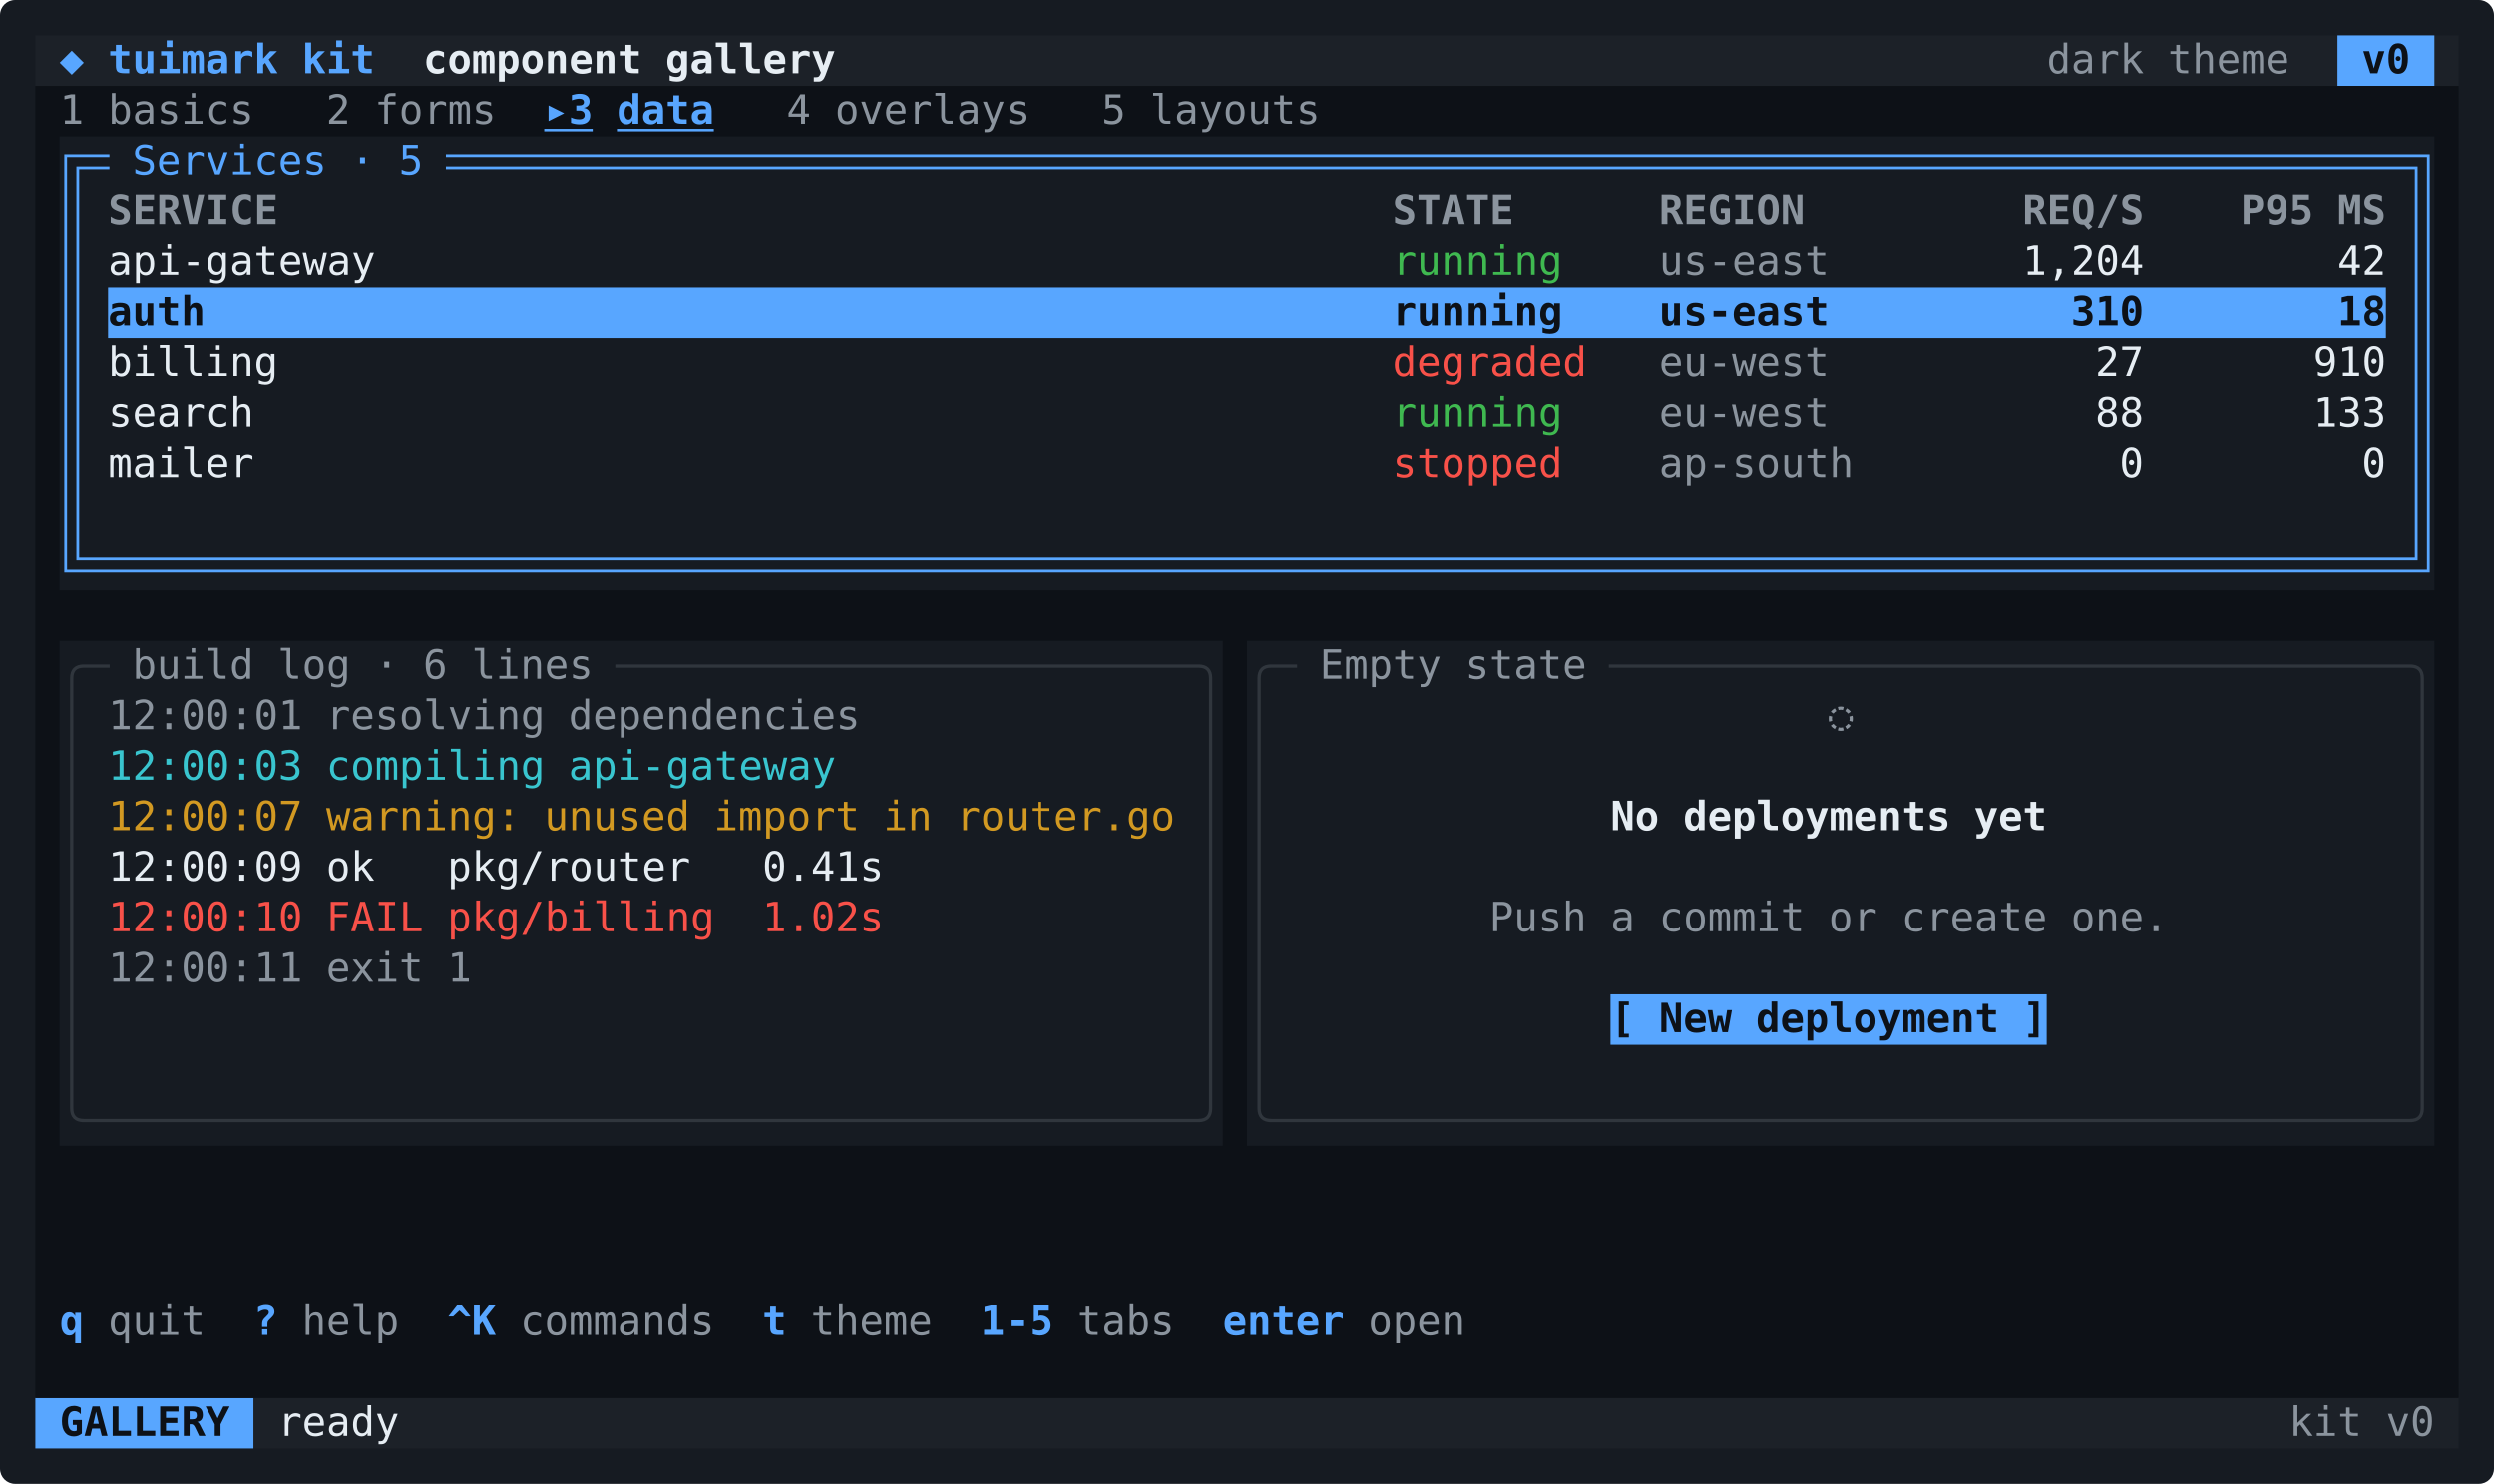
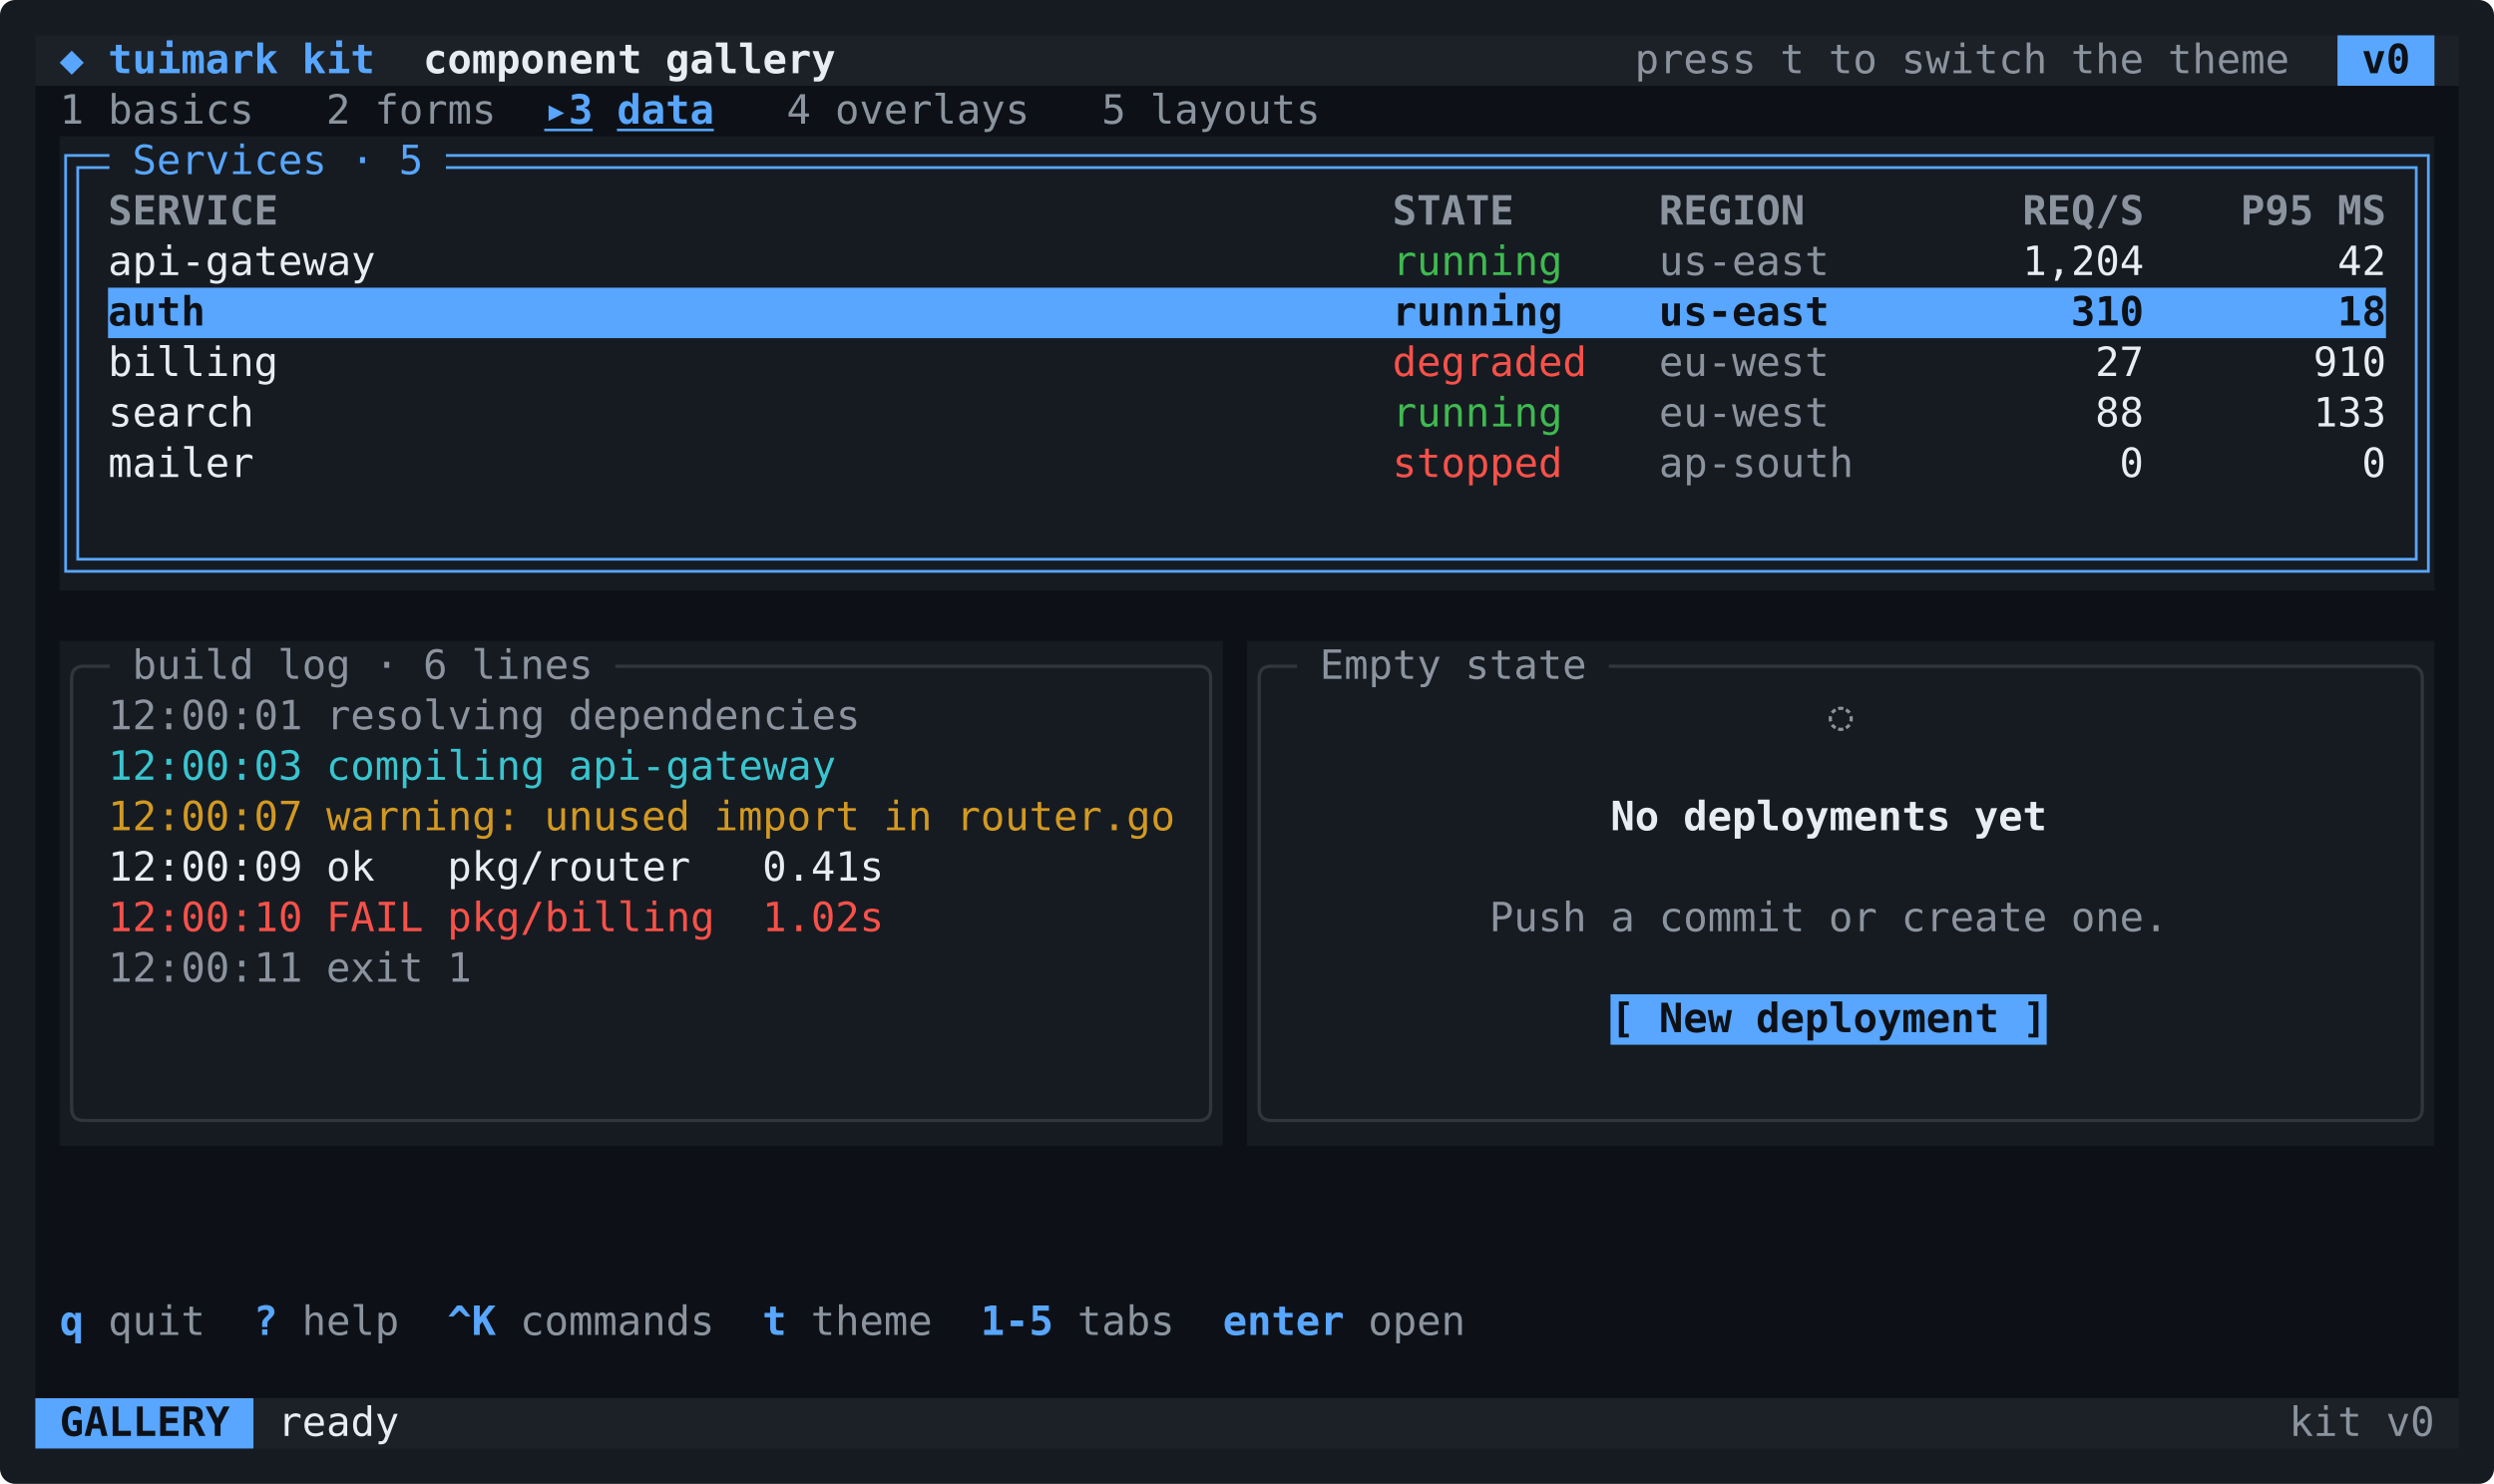
<svg xmlns="http://www.w3.org/2000/svg" width="988" height="588" viewBox="0 0 988 588" role="img" aria-label="kit gallery: the data tab, a focused table with its cursor row as an accent bar and a build log below">
  <rect width="988" height="588" rx="6" fill="#161b22" />
  <path fill="#1c2128" d="M14 14h912v20h-912zM964.4 14h9.6v20h-9.6zM100.4 554h873.6v20h-873.6z" />
  <path fill="#58a6ff" d="M926 14h38.4v20h-38.4zM42.8 114h902.4v20h-902.4zM638 394h172.8v20h-172.8zM14 554h86.4v20h-86.4z" />
  <path fill="#0d1117" d="M14 34h960v20h-960zM14 54h9.6v20h-9.6zM964.4 54h9.6v20h-9.6zM14 74h9.6v20h-9.6zM964.4 74h9.6v20h-9.6zM14 94h9.6v20h-9.6zM964.4 94h9.6v20h-9.6zM14 114h9.6v20h-9.6zM964.4 114h9.6v20h-9.6zM14 134h9.6v20h-9.6zM964.4 134h9.6v20h-9.6zM14 154h9.6v20h-9.6zM964.4 154h9.6v20h-9.6zM14 174h9.6v20h-9.6zM964.4 174h9.6v20h-9.6zM14 194h9.6v20h-9.6zM964.4 194h9.6v20h-9.6zM14 214h9.6v20h-9.6zM964.4 214h9.6v20h-9.6zM14 234h960v20h-960zM14 254h9.6v20h-9.6zM484.4 254h9.6v20h-9.6zM964.4 254h9.6v20h-9.6zM14 274h9.6v20h-9.6zM484.4 274h9.6v20h-9.6zM964.4 274h9.6v20h-9.6zM14 294h9.6v20h-9.6zM484.4 294h9.6v20h-9.6zM964.4 294h9.6v20h-9.6zM14 314h9.6v20h-9.6zM484.4 314h9.6v20h-9.6zM964.4 314h9.6v20h-9.6zM14 334h9.6v20h-9.6zM484.4 334h9.6v20h-9.6zM964.4 334h9.6v20h-9.6zM14 354h9.6v20h-9.6zM484.4 354h9.6v20h-9.6zM964.4 354h9.6v20h-9.6zM14 374h9.6v20h-9.6zM484.4 374h9.6v20h-9.6zM964.4 374h9.6v20h-9.6zM14 394h9.6v20h-9.6zM484.4 394h9.6v20h-9.6zM964.4 394h9.6v20h-9.6zM14 414h9.6v20h-9.6zM484.4 414h9.6v20h-9.6zM964.4 414h9.6v20h-9.6zM14 434h9.6v20h-9.6zM484.4 434h9.6v20h-9.6zM964.4 434h9.6v20h-9.6zM14 454h960v20h-960zM14 474h960v20h-960zM14 494h960v20h-960zM14 514h960v20h-960zM14 534h960v20h-960z" />
  <g fill="none" stroke-linecap="square" stroke-linejoin="miter">
    <path stroke="#58a6ff" stroke-width="1.1" d="M33.2 61.6H26V74M33.2 66.4H30.8V74M33.2 61.6H42.8M33.2 66.4H42.8M177.2 61.6H186.8M177.2 66.4H186.8M186.8 61.6H196.4M186.8 66.4H196.4M196.4 61.6H206M196.4 66.4H206M206 61.6H215.6M206 66.4H215.6M215.6 61.6H225.2M215.6 66.4H225.2M225.2 61.6H234.8M225.2 66.4H234.8M234.8 61.6H244.4M234.8 66.4H244.4M244.4 61.6H254M244.4 66.4H254M254 61.6H263.6M254 66.4H263.6M263.6 61.6H273.2M263.6 66.4H273.2M273.2 61.6H282.8M273.2 66.4H282.8M282.8 61.6H292.4M282.8 66.4H292.4M292.4 61.6H302M292.4 66.4H302M302 61.6H311.6M302 66.4H311.6M311.6 61.6H321.2M311.6 66.4H321.2M321.2 61.6H330.8M321.2 66.4H330.8M330.8 61.6H340.4M330.8 66.4H340.4M340.4 61.6H350M340.4 66.4H350M350 61.6H359.6M350 66.4H359.6M359.6 61.6H369.2M359.6 66.4H369.2M369.2 61.6H378.8M369.2 66.4H378.8M378.8 61.6H388.4M378.8 66.4H388.4M388.4 61.6H398M388.4 66.4H398M398 61.6H407.6M398 66.4H407.6M407.6 61.6H417.2M407.6 66.4H417.2M417.2 61.6H426.8M417.2 66.4H426.8M426.8 61.6H436.4M426.8 66.4H436.4M436.4 61.6H446M436.4 66.4H446M446 61.6H455.6M446 66.4H455.6M455.6 61.6H465.2M455.6 66.4H465.2M465.2 61.6H474.8M465.2 66.4H474.8M474.8 61.6H484.4M474.8 66.4H484.4M484.4 61.6H494M484.4 66.4H494M494 61.6H503.6M494 66.4H503.6M503.6 61.6H513.2M503.6 66.4H513.2M513.2 61.6H522.8M513.2 66.4H522.8M522.8 61.6H532.4M522.8 66.4H532.4M532.4 61.6H542M532.4 66.4H542M542 61.6H551.6M542 66.4H551.6M551.6 61.6H561.2M551.6 66.4H561.2M561.2 61.6H570.8M561.2 66.4H570.8M570.8 61.6H580.4M570.8 66.4H580.4M580.4 61.6H590M580.4 66.4H590M590 61.6H599.6M590 66.4H599.6M599.6 61.6H609.2M599.6 66.4H609.2M609.2 61.6H618.8M609.2 66.4H618.8M618.8 61.6H628.4M618.8 66.4H628.4M628.4 61.6H638M628.4 66.4H638M638 61.6H647.6M638 66.4H647.6M647.6 61.6H657.2M647.6 66.4H657.2M657.2 61.6H666.8M657.2 66.4H666.8M666.8 61.6H676.4M666.8 66.4H676.4M676.4 61.6H686M676.4 66.4H686M686 61.6H695.6M686 66.4H695.6M695.6 61.6H705.2M695.6 66.4H705.2M705.2 61.6H714.8M705.2 66.4H714.8M714.8 61.6H724.4M714.8 66.4H724.4M724.4 61.6H734M724.4 66.4H734M734 61.6H743.6M734 66.4H743.6M743.6 61.6H753.2M743.6 66.4H753.2M753.2 61.6H762.8M753.2 66.4H762.8M762.8 61.6H772.4M762.8 66.4H772.4M772.4 61.6H782M772.4 66.4H782M782 61.6H791.6M782 66.4H791.6M791.6 61.6H801.2M791.6 66.4H801.2M801.2 61.6H810.8M801.2 66.4H810.8M810.8 61.6H820.4M810.8 66.4H820.4M820.4 61.6H830M820.4 66.4H830M830 61.6H839.6M830 66.4H839.6M839.6 61.6H849.2M839.6 66.4H849.2M849.2 61.6H858.8M849.2 66.4H858.8M858.8 61.6H868.4M858.8 66.4H868.4M868.4 61.6H878M868.4 66.4H878M878 61.6H887.6M878 66.4H887.6M887.6 61.6H897.2M887.6 66.4H897.2M897.2 61.6H906.8M897.2 66.4H906.8M906.8 61.6H916.4M906.8 66.4H916.4M916.4 61.6H926M916.4 66.4H926M926 61.6H935.6M926 66.4H935.6M935.6 61.6H945.2M935.6 66.4H945.2M945.2 61.6H954.8M945.2 66.4H954.8M954.8 61.6H962V74M954.8 66.4H957.2V74M26 74V94M30.8 74V94M957.2 74V94M962 74V94M26 94V114M30.8 94V114M957.2 94V114M962 94V114M26 114V134M30.8 114V134M957.2 114V134M962 114V134M26 134V154M30.8 134V154M957.2 134V154M962 134V154M26 154V174M30.8 154V174M957.2 154V174M962 154V174M26 174V194M30.8 174V194M957.2 174V194M962 174V194M26 194V214M30.8 194V214M957.2 194V214M962 194V214M33.2 226.4H26V214M33.2 221.6H30.8V214M33.2 221.6H42.8M33.2 226.4H42.8M42.8 221.6H52.4M42.8 226.4H52.4M52.4 221.6H62M52.4 226.4H62M62 221.6H71.6M62 226.4H71.6M71.6 221.6H81.2M71.6 226.4H81.2M81.2 221.6H90.8M81.2 226.4H90.8M90.8 221.6H100.4M90.8 226.4H100.4M100.4 221.6H110M100.4 226.4H110M110 221.6H119.6M110 226.4H119.6M119.6 221.6H129.2M119.6 226.4H129.2M129.2 221.6H138.8M129.2 226.4H138.8M138.8 221.6H148.4M138.8 226.4H148.4M148.4 221.6H158M148.4 226.4H158M158 221.6H167.6M158 226.4H167.6M167.6 221.6H177.2M167.6 226.4H177.2M177.2 221.6H186.8M177.2 226.4H186.8M186.8 221.6H196.4M186.8 226.4H196.4M196.4 221.6H206M196.4 226.4H206M206 221.6H215.6M206 226.4H215.6M215.6 221.6H225.2M215.6 226.4H225.2M225.2 221.6H234.8M225.2 226.4H234.8M234.8 221.6H244.4M234.8 226.4H244.4M244.4 221.6H254M244.4 226.4H254M254 221.6H263.6M254 226.4H263.6M263.6 221.6H273.2M263.6 226.4H273.2M273.2 221.6H282.8M273.2 226.4H282.8M282.8 221.6H292.4M282.8 226.4H292.4M292.4 221.6H302M292.4 226.4H302M302 221.6H311.6M302 226.4H311.6M311.6 221.6H321.2M311.6 226.4H321.2M321.2 221.6H330.8M321.2 226.4H330.8M330.8 221.6H340.4M330.8 226.4H340.4M340.4 221.6H350M340.4 226.4H350M350 221.6H359.6M350 226.4H359.6M359.6 221.6H369.2M359.6 226.4H369.2M369.2 221.6H378.8M369.2 226.4H378.8M378.8 221.6H388.4M378.8 226.4H388.4M388.4 221.6H398M388.4 226.4H398M398 221.6H407.6M398 226.4H407.6M407.6 221.6H417.2M407.6 226.4H417.2M417.2 221.6H426.8M417.2 226.4H426.8M426.8 221.6H436.4M426.8 226.4H436.4M436.4 221.6H446M436.4 226.4H446M446 221.6H455.6M446 226.4H455.6M455.6 221.6H465.2M455.6 226.4H465.2M465.2 221.6H474.8M465.2 226.4H474.8M474.8 221.6H484.4M474.8 226.4H484.4M484.4 221.6H494M484.4 226.4H494M494 221.6H503.6M494 226.4H503.6M503.6 221.6H513.2M503.6 226.4H513.2M513.2 221.6H522.8M513.2 226.4H522.8M522.8 221.6H532.4M522.8 226.4H532.4M532.4 221.6H542M532.4 226.4H542M542 221.6H551.6M542 226.4H551.6M551.6 221.6H561.2M551.6 226.4H561.2M561.2 221.6H570.8M561.2 226.4H570.8M570.8 221.6H580.4M570.8 226.4H580.4M580.4 221.6H590M580.4 226.4H590M590 221.6H599.6M590 226.4H599.6M599.6 221.6H609.2M599.6 226.4H609.2M609.2 221.6H618.8M609.2 226.4H618.8M618.8 221.6H628.4M618.8 226.4H628.4M628.4 221.6H638M628.4 226.4H638M638 221.6H647.6M638 226.4H647.6M647.6 221.6H657.2M647.6 226.4H657.2M657.2 221.6H666.8M657.2 226.4H666.8M666.8 221.6H676.4M666.8 226.4H676.4M676.4 221.6H686M676.4 226.4H686M686 221.6H695.6M686 226.4H695.6M695.6 221.6H705.2M695.6 226.4H705.2M705.2 221.6H714.8M705.2 226.4H714.8M714.8 221.6H724.4M714.8 226.4H724.4M724.4 221.6H734M724.4 226.4H734M734 221.6H743.6M734 226.4H743.6M743.6 221.6H753.2M743.6 226.4H753.2M753.2 221.6H762.8M753.2 226.4H762.8M762.8 221.6H772.4M762.8 226.4H772.4M772.4 221.6H782M772.4 226.4H782M782 221.6H791.6M782 226.4H791.6M791.6 221.6H801.2M791.6 226.4H801.2M801.2 221.6H810.8M801.2 226.4H810.8M810.8 221.6H820.4M810.8 226.4H820.4M820.4 221.6H830M820.4 226.4H830M830 221.6H839.6M830 226.4H839.6M839.6 221.6H849.2M839.6 226.4H849.2M849.2 221.6H858.8M849.2 226.4H858.8M858.8 221.6H868.4M858.8 226.4H868.4M868.4 221.6H878M868.4 226.4H878M878 221.6H887.6M878 226.4H887.6M887.6 221.6H897.2M887.6 226.4H897.2M897.2 221.6H906.8M897.2 226.4H906.8M906.8 221.6H916.4M906.8 226.4H916.4M916.4 221.6H926M916.4 226.4H926M926 221.6H935.6M926 226.4H935.6M935.6 221.6H945.2M935.6 226.4H945.2M945.2 221.6H954.8M945.2 226.4H954.8M954.8 226.4H962V214M954.8 221.6H957.2V214" />
    <path stroke="#30363d" stroke-width="1.3" d="M33.2 264H33.2Q28.4 264 28.4 268.8V274M33.2 264H42.8M244.4 264H254M254 264H263.6M263.6 264H273.2M273.2 264H282.8M282.8 264H292.4M292.4 264H302M302 264H311.6M311.6 264H321.2M321.2 264H330.8M330.8 264H340.4M340.4 264H350M350 264H359.6M359.6 264H369.2M369.2 264H378.8M378.8 264H388.4M388.4 264H398M398 264H407.6M407.6 264H417.2M417.2 264H426.8M426.8 264H436.4M436.4 264H446M446 264H455.6M455.6 264H465.2M465.2 264H474.8M474.8 264H474.8Q479.6 264 479.6 268.8V274M503.6 264H503.6Q498.8 264 498.8 268.8V274M503.6 264H513.2M638 264H647.6M647.6 264H657.2M657.2 264H666.8M666.8 264H676.4M676.4 264H686M686 264H695.6M695.6 264H705.2M705.2 264H714.8M714.8 264H724.4M724.4 264H734M734 264H743.6M743.6 264H753.2M753.2 264H762.8M762.8 264H772.4M772.4 264H782M782 264H791.6M791.6 264H801.2M801.2 264H810.8M810.8 264H820.4M820.4 264H830M830 264H839.6M839.6 264H849.2M849.2 264H858.8M858.8 264H868.4M868.4 264H878M878 264H887.6M887.6 264H897.2M897.2 264H906.8M906.8 264H916.4M916.4 264H926M926 264H935.6M935.6 264H945.2M945.2 264H954.8M954.8 264H954.8Q959.6 264 959.6 268.8V274M28.4 274V294M479.6 274V294M498.8 274V294M959.6 274V294M28.4 294V314M479.6 294V314M498.8 294V314M959.6 294V314M28.4 314V334M479.6 314V334M498.8 314V334M959.6 314V334M28.4 334V354M479.6 334V354M498.8 334V354M959.6 334V354M28.4 354V374M479.6 354V374M498.8 354V374M959.6 354V374M28.4 374V394M479.6 374V394M498.8 374V394M959.6 374V394M28.4 394V414M479.6 394V414M498.8 394V414M959.6 394V414M28.4 414V434M479.6 414V434M498.8 414V434M959.6 414V434M33.2 444H33.2Q28.4 444 28.4 439.2V434M33.2 444H42.8M42.8 444H52.4M52.4 444H62M62 444H71.6M71.6 444H81.2M81.2 444H90.8M90.8 444H100.4M100.4 444H110M110 444H119.6M119.6 444H129.2M129.2 444H138.8M138.8 444H148.4M148.4 444H158M158 444H167.6M167.6 444H177.2M177.2 444H186.8M186.8 444H196.4M196.4 444H206M206 444H215.6M215.6 444H225.2M225.2 444H234.8M234.8 444H244.4M244.4 444H254M254 444H263.6M263.6 444H273.2M273.2 444H282.8M282.8 444H292.4M292.4 444H302M302 444H311.6M311.6 444H321.2M321.2 444H330.8M330.8 444H340.4M340.4 444H350M350 444H359.6M359.6 444H369.2M369.2 444H378.8M378.8 444H388.4M388.4 444H398M398 444H407.6M407.6 444H417.2M417.2 444H426.8M426.8 444H436.4M436.4 444H446M446 444H455.6M455.6 444H465.2M465.2 444H474.8M474.8 444H474.8Q479.6 444 479.6 439.2V434M503.6 444H503.6Q498.8 444 498.8 439.2V434M503.6 444H513.2M513.2 444H522.8M522.8 444H532.4M532.4 444H542M542 444H551.6M551.6 444H561.2M561.2 444H570.8M570.8 444H580.4M580.4 444H590M590 444H599.6M599.6 444H609.2M609.2 444H618.8M618.8 444H628.4M628.4 444H638M638 444H647.6M647.6 444H657.2M657.2 444H666.8M666.8 444H676.4M676.4 444H686M686 444H695.6M695.6 444H705.2M705.2 444H714.8M714.8 444H724.4M724.4 444H734M734 444H743.6M743.6 444H753.2M753.2 444H762.8M762.8 444H772.4M772.4 444H782M782 444H791.6M791.6 444H801.2M801.2 444H810.8M810.8 444H820.4M820.4 444H830M830 444H839.6M839.6 444H849.2M849.2 444H858.8M858.8 444H868.4M868.4 444H878M878 444H887.6M887.6 444H897.2M897.2 444H906.8M906.8 444H916.4M916.4 444H926M926 444H935.6M935.6 444H945.2M945.2 444H954.8M954.8 444H954.8Q959.6 444 959.6 439.2V434" />
  </g>
  <g font-family="'JetBrains Mono','SF Mono',SFMono-Regular,Menlo,Consolas,'DejaVu Sans Mono','Noto Sans Mono',monospace" font-size="16" xml:space="preserve">
    <text x="23.6" y="29" textLength="9.6" lengthAdjust="spacing" fill="#58a6ff" font-weight="700">◆</text>
    <text x="42.8" y="29" textLength="67.2" lengthAdjust="spacing" fill="#58a6ff" font-weight="700">tuimark</text>
    <text x="119.6" y="29" textLength="28.8" lengthAdjust="spacing" fill="#58a6ff" font-weight="700">kit</text>
    <text x="167.6" y="29" textLength="86.4" lengthAdjust="spacing" fill="#e6edf3" font-weight="700">component</text>
    <text x="263.6" y="29" textLength="67.2" lengthAdjust="spacing" fill="#e6edf3" font-weight="700">gallery</text>
-     <text x="810.8" y="29" textLength="38.4" lengthAdjust="spacing" fill="#8b949e">dark</text>
+     <text x="647.6" y="29" textLength="48" lengthAdjust="spacing" fill="#8b949e">press</text>
+     <text x="705.2" y="29" textLength="9.6" lengthAdjust="spacing" fill="#8b949e">t</text>
+     <text x="724.4" y="29" textLength="19.2" lengthAdjust="spacing" fill="#8b949e">to</text>
+     <text x="753.2" y="29" textLength="57.6" lengthAdjust="spacing" fill="#8b949e">switch</text>
+     <text x="820.4" y="29" textLength="28.8" lengthAdjust="spacing" fill="#8b949e">the</text>
    <text x="858.8" y="29" textLength="48" lengthAdjust="spacing" fill="#8b949e">theme</text>
    <text x="935.6" y="29" textLength="19.2" lengthAdjust="spacing" fill="#0d1117" font-weight="700">v0</text>
    <text x="23.6" y="49" textLength="9.6" lengthAdjust="spacing" fill="#8b949e">1</text>
    <text x="42.8" y="49" textLength="57.6" lengthAdjust="spacing" fill="#8b949e">basics</text>
    <text x="129.2" y="49" textLength="9.6" lengthAdjust="spacing" fill="#8b949e">2</text>
    <text x="148.4" y="49" textLength="48" lengthAdjust="spacing" fill="#8b949e">forms</text>
    <text x="215.6" y="49" textLength="19.2" lengthAdjust="spacing" fill="#58a6ff" font-weight="700">▸3</text>
    <rect x="215.6" y="51" width="19.2" height="1" fill="#58a6ff" />
    <text x="244.4" y="49" textLength="38.4" lengthAdjust="spacing" fill="#58a6ff" font-weight="700">data</text>
    <rect x="244.4" y="51" width="38.4" height="1" fill="#58a6ff" />
    <text x="311.6" y="49" textLength="9.6" lengthAdjust="spacing" fill="#8b949e">4</text>
    <text x="330.8" y="49" textLength="76.8" lengthAdjust="spacing" fill="#8b949e">overlays</text>
    <text x="436.4" y="49" textLength="9.6" lengthAdjust="spacing" fill="#8b949e">5</text>
    <text x="455.6" y="49" textLength="67.2" lengthAdjust="spacing" fill="#8b949e">layouts</text>
    <text x="52.4" y="69" textLength="76.8" lengthAdjust="spacing" fill="#58a6ff">Services</text>
    <text x="138.8" y="69" textLength="9.6" lengthAdjust="spacing" fill="#58a6ff">·</text>
    <text x="158" y="69" textLength="9.6" lengthAdjust="spacing" fill="#58a6ff">5</text>
    <text x="42.8" y="89" textLength="67.2" lengthAdjust="spacing" fill="#8b949e" font-weight="700">SERVICE</text>
    <text x="551.6" y="89" textLength="48" lengthAdjust="spacing" fill="#8b949e" font-weight="700">STATE</text>
    <text x="657.2" y="89" textLength="57.6" lengthAdjust="spacing" fill="#8b949e" font-weight="700">REGION</text>
    <text x="801.2" y="89" textLength="48" lengthAdjust="spacing" fill="#8b949e" font-weight="700">REQ/S</text>
    <text x="887.6" y="89" textLength="28.8" lengthAdjust="spacing" fill="#8b949e" font-weight="700">P95</text>
    <text x="926" y="89" textLength="19.2" lengthAdjust="spacing" fill="#8b949e" font-weight="700">MS</text>
    <text x="42.8" y="109" textLength="105.6" lengthAdjust="spacing" fill="#e6edf3">api-gateway</text>
    <text x="551.6" y="109" textLength="67.2" lengthAdjust="spacing" fill="#3fb950">running</text>
    <text x="657.2" y="109" textLength="67.2" lengthAdjust="spacing" fill="#8b949e">us-east</text>
    <text x="801.2" y="109" textLength="48" lengthAdjust="spacing" fill="#e6edf3">1,204</text>
    <text x="926" y="109" textLength="19.2" lengthAdjust="spacing" fill="#e6edf3">42</text>
    <text x="42.8" y="129" textLength="38.4" lengthAdjust="spacing" fill="#0d1117" font-weight="700">auth</text>
    <text x="551.6" y="129" textLength="67.2" lengthAdjust="spacing" fill="#0d1117" font-weight="700">running</text>
    <text x="657.2" y="129" textLength="67.2" lengthAdjust="spacing" fill="#0d1117" font-weight="700">us-east</text>
    <text x="820.4" y="129" textLength="28.8" lengthAdjust="spacing" fill="#0d1117" font-weight="700">310</text>
    <text x="926" y="129" textLength="19.2" lengthAdjust="spacing" fill="#0d1117" font-weight="700">18</text>
    <text x="42.8" y="149" textLength="67.2" lengthAdjust="spacing" fill="#e6edf3">billing</text>
    <text x="551.6" y="149" textLength="76.8" lengthAdjust="spacing" fill="#f85149">degraded</text>
    <text x="657.2" y="149" textLength="67.2" lengthAdjust="spacing" fill="#8b949e">eu-west</text>
    <text x="830" y="149" textLength="19.2" lengthAdjust="spacing" fill="#e6edf3">27</text>
    <text x="916.4" y="149" textLength="28.8" lengthAdjust="spacing" fill="#e6edf3">910</text>
    <text x="42.8" y="169" textLength="57.6" lengthAdjust="spacing" fill="#e6edf3">search</text>
    <text x="551.6" y="169" textLength="67.2" lengthAdjust="spacing" fill="#3fb950">running</text>
    <text x="657.2" y="169" textLength="67.2" lengthAdjust="spacing" fill="#8b949e">eu-west</text>
    <text x="830" y="169" textLength="19.2" lengthAdjust="spacing" fill="#e6edf3">88</text>
    <text x="916.4" y="169" textLength="28.8" lengthAdjust="spacing" fill="#e6edf3">133</text>
    <text x="42.8" y="189" textLength="57.6" lengthAdjust="spacing" fill="#e6edf3">mailer</text>
    <text x="551.6" y="189" textLength="67.2" lengthAdjust="spacing" fill="#f85149">stopped</text>
    <text x="657.2" y="189" textLength="76.8" lengthAdjust="spacing" fill="#8b949e">ap-south</text>
    <text x="839.6" y="189" textLength="9.6" lengthAdjust="spacing" fill="#e6edf3">0</text>
    <text x="935.6" y="189" textLength="9.6" lengthAdjust="spacing" fill="#e6edf3">0</text>
    <text x="52.4" y="269" textLength="48" lengthAdjust="spacing" fill="#8b949e">build</text>
    <text x="110" y="269" textLength="28.8" lengthAdjust="spacing" fill="#8b949e">log</text>
    <text x="148.4" y="269" textLength="9.6" lengthAdjust="spacing" fill="#8b949e">·</text>
    <text x="167.6" y="269" textLength="9.6" lengthAdjust="spacing" fill="#8b949e">6</text>
    <text x="186.8" y="269" textLength="48" lengthAdjust="spacing" fill="#8b949e">lines</text>
    <text x="522.8" y="269" textLength="48" lengthAdjust="spacing" fill="#8b949e">Empty</text>
    <text x="580.4" y="269" textLength="48" lengthAdjust="spacing" fill="#8b949e">state</text>
    <text x="42.8" y="289" textLength="76.8" lengthAdjust="spacing" fill="#8b949e">12:00:01</text>
    <text x="129.2" y="289" textLength="86.4" lengthAdjust="spacing" fill="#8b949e">resolving</text>
    <text x="225.2" y="289" textLength="115.2" lengthAdjust="spacing" fill="#8b949e">dependencies</text>
    <text x="724.4" y="289" textLength="9.6" lengthAdjust="spacing" fill="#8b949e" font-weight="700">◌</text>
    <text x="42.8" y="309" textLength="76.8" lengthAdjust="spacing" fill="#39c5cf">12:00:03</text>
    <text x="129.2" y="309" textLength="86.4" lengthAdjust="spacing" fill="#39c5cf">compiling</text>
    <text x="225.2" y="309" textLength="105.6" lengthAdjust="spacing" fill="#39c5cf">api-gateway</text>
    <text x="42.8" y="329" textLength="76.8" lengthAdjust="spacing" fill="#d29922">12:00:07</text>
    <text x="129.2" y="329" textLength="76.8" lengthAdjust="spacing" fill="#d29922">warning:</text>
    <text x="215.6" y="329" textLength="57.6" lengthAdjust="spacing" fill="#d29922">unused</text>
    <text x="282.8" y="329" textLength="57.6" lengthAdjust="spacing" fill="#d29922">import</text>
    <text x="350" y="329" textLength="19.2" lengthAdjust="spacing" fill="#d29922">in</text>
    <text x="378.8" y="329" textLength="86.4" lengthAdjust="spacing" fill="#d29922">router.go</text>
    <text x="638" y="329" textLength="19.2" lengthAdjust="spacing" fill="#e6edf3" font-weight="700">No</text>
    <text x="666.8" y="329" textLength="105.6" lengthAdjust="spacing" fill="#e6edf3" font-weight="700">deployments</text>
    <text x="782" y="329" textLength="28.8" lengthAdjust="spacing" fill="#e6edf3" font-weight="700">yet</text>
    <text x="42.8" y="349" textLength="76.8" lengthAdjust="spacing" fill="#e6edf3">12:00:09</text>
    <text x="129.2" y="349" textLength="19.2" lengthAdjust="spacing" fill="#e6edf3">ok</text>
    <text x="177.2" y="349" textLength="96" lengthAdjust="spacing" fill="#e6edf3">pkg/router</text>
    <text x="302" y="349" textLength="48" lengthAdjust="spacing" fill="#e6edf3">0.41s</text>
    <text x="42.8" y="369" textLength="76.8" lengthAdjust="spacing" fill="#f85149">12:00:10</text>
    <text x="129.2" y="369" textLength="38.4" lengthAdjust="spacing" fill="#f85149">FAIL</text>
    <text x="177.2" y="369" textLength="105.6" lengthAdjust="spacing" fill="#f85149">pkg/billing</text>
    <text x="302" y="369" textLength="48" lengthAdjust="spacing" fill="#f85149">1.02s</text>
    <text x="590" y="369" textLength="38.4" lengthAdjust="spacing" fill="#8b949e">Push</text>
    <text x="638" y="369" textLength="9.6" lengthAdjust="spacing" fill="#8b949e">a</text>
    <text x="657.2" y="369" textLength="57.6" lengthAdjust="spacing" fill="#8b949e">commit</text>
    <text x="724.4" y="369" textLength="19.2" lengthAdjust="spacing" fill="#8b949e">or</text>
    <text x="753.2" y="369" textLength="57.6" lengthAdjust="spacing" fill="#8b949e">create</text>
    <text x="820.4" y="369" textLength="38.4" lengthAdjust="spacing" fill="#8b949e">one.</text>
    <text x="42.8" y="389" textLength="76.8" lengthAdjust="spacing" fill="#8b949e">12:00:11</text>
    <text x="129.2" y="389" textLength="38.4" lengthAdjust="spacing" fill="#8b949e">exit</text>
    <text x="177.2" y="389" textLength="9.6" lengthAdjust="spacing" fill="#8b949e">1</text>
    <text x="638" y="409" textLength="9.6" lengthAdjust="spacing" fill="#0d1117" font-weight="700">[</text>
    <text x="657.2" y="409" textLength="28.8" lengthAdjust="spacing" fill="#0d1117" font-weight="700">New</text>
    <text x="695.6" y="409" textLength="96" lengthAdjust="spacing" fill="#0d1117" font-weight="700">deployment</text>
    <text x="801.2" y="409" textLength="9.6" lengthAdjust="spacing" fill="#0d1117" font-weight="700">]</text>
    <text x="23.6" y="529" textLength="9.6" lengthAdjust="spacing" fill="#58a6ff" font-weight="700">q</text>
    <text x="42.8" y="529" textLength="38.4" lengthAdjust="spacing" fill="#8b949e">quit</text>
    <text x="100.4" y="529" textLength="9.6" lengthAdjust="spacing" fill="#58a6ff" font-weight="700">?</text>
    <text x="119.6" y="529" textLength="38.4" lengthAdjust="spacing" fill="#8b949e">help</text>
    <text x="177.2" y="529" textLength="19.2" lengthAdjust="spacing" fill="#58a6ff" font-weight="700">^K</text>
    <text x="206" y="529" textLength="76.8" lengthAdjust="spacing" fill="#8b949e">commands</text>
    <text x="302" y="529" textLength="9.6" lengthAdjust="spacing" fill="#58a6ff" font-weight="700">t</text>
    <text x="321.2" y="529" textLength="48" lengthAdjust="spacing" fill="#8b949e">theme</text>
    <text x="388.4" y="529" textLength="28.8" lengthAdjust="spacing" fill="#58a6ff" font-weight="700">1-5</text>
    <text x="426.8" y="529" textLength="38.4" lengthAdjust="spacing" fill="#8b949e">tabs</text>
    <text x="484.4" y="529" textLength="48" lengthAdjust="spacing" fill="#58a6ff" font-weight="700">enter</text>
    <text x="542" y="529" textLength="38.4" lengthAdjust="spacing" fill="#8b949e">open</text>
    <text x="23.6" y="569" textLength="67.2" lengthAdjust="spacing" fill="#0d1117" font-weight="700">GALLERY</text>
    <text x="110" y="569" textLength="48" lengthAdjust="spacing" fill="#e6edf3">ready</text>
    <text x="906.8" y="569" textLength="28.8" lengthAdjust="spacing" fill="#8b949e">kit</text>
    <text x="945.2" y="569" textLength="19.2" lengthAdjust="spacing" fill="#8b949e">v0</text>
  </g>
</svg>
